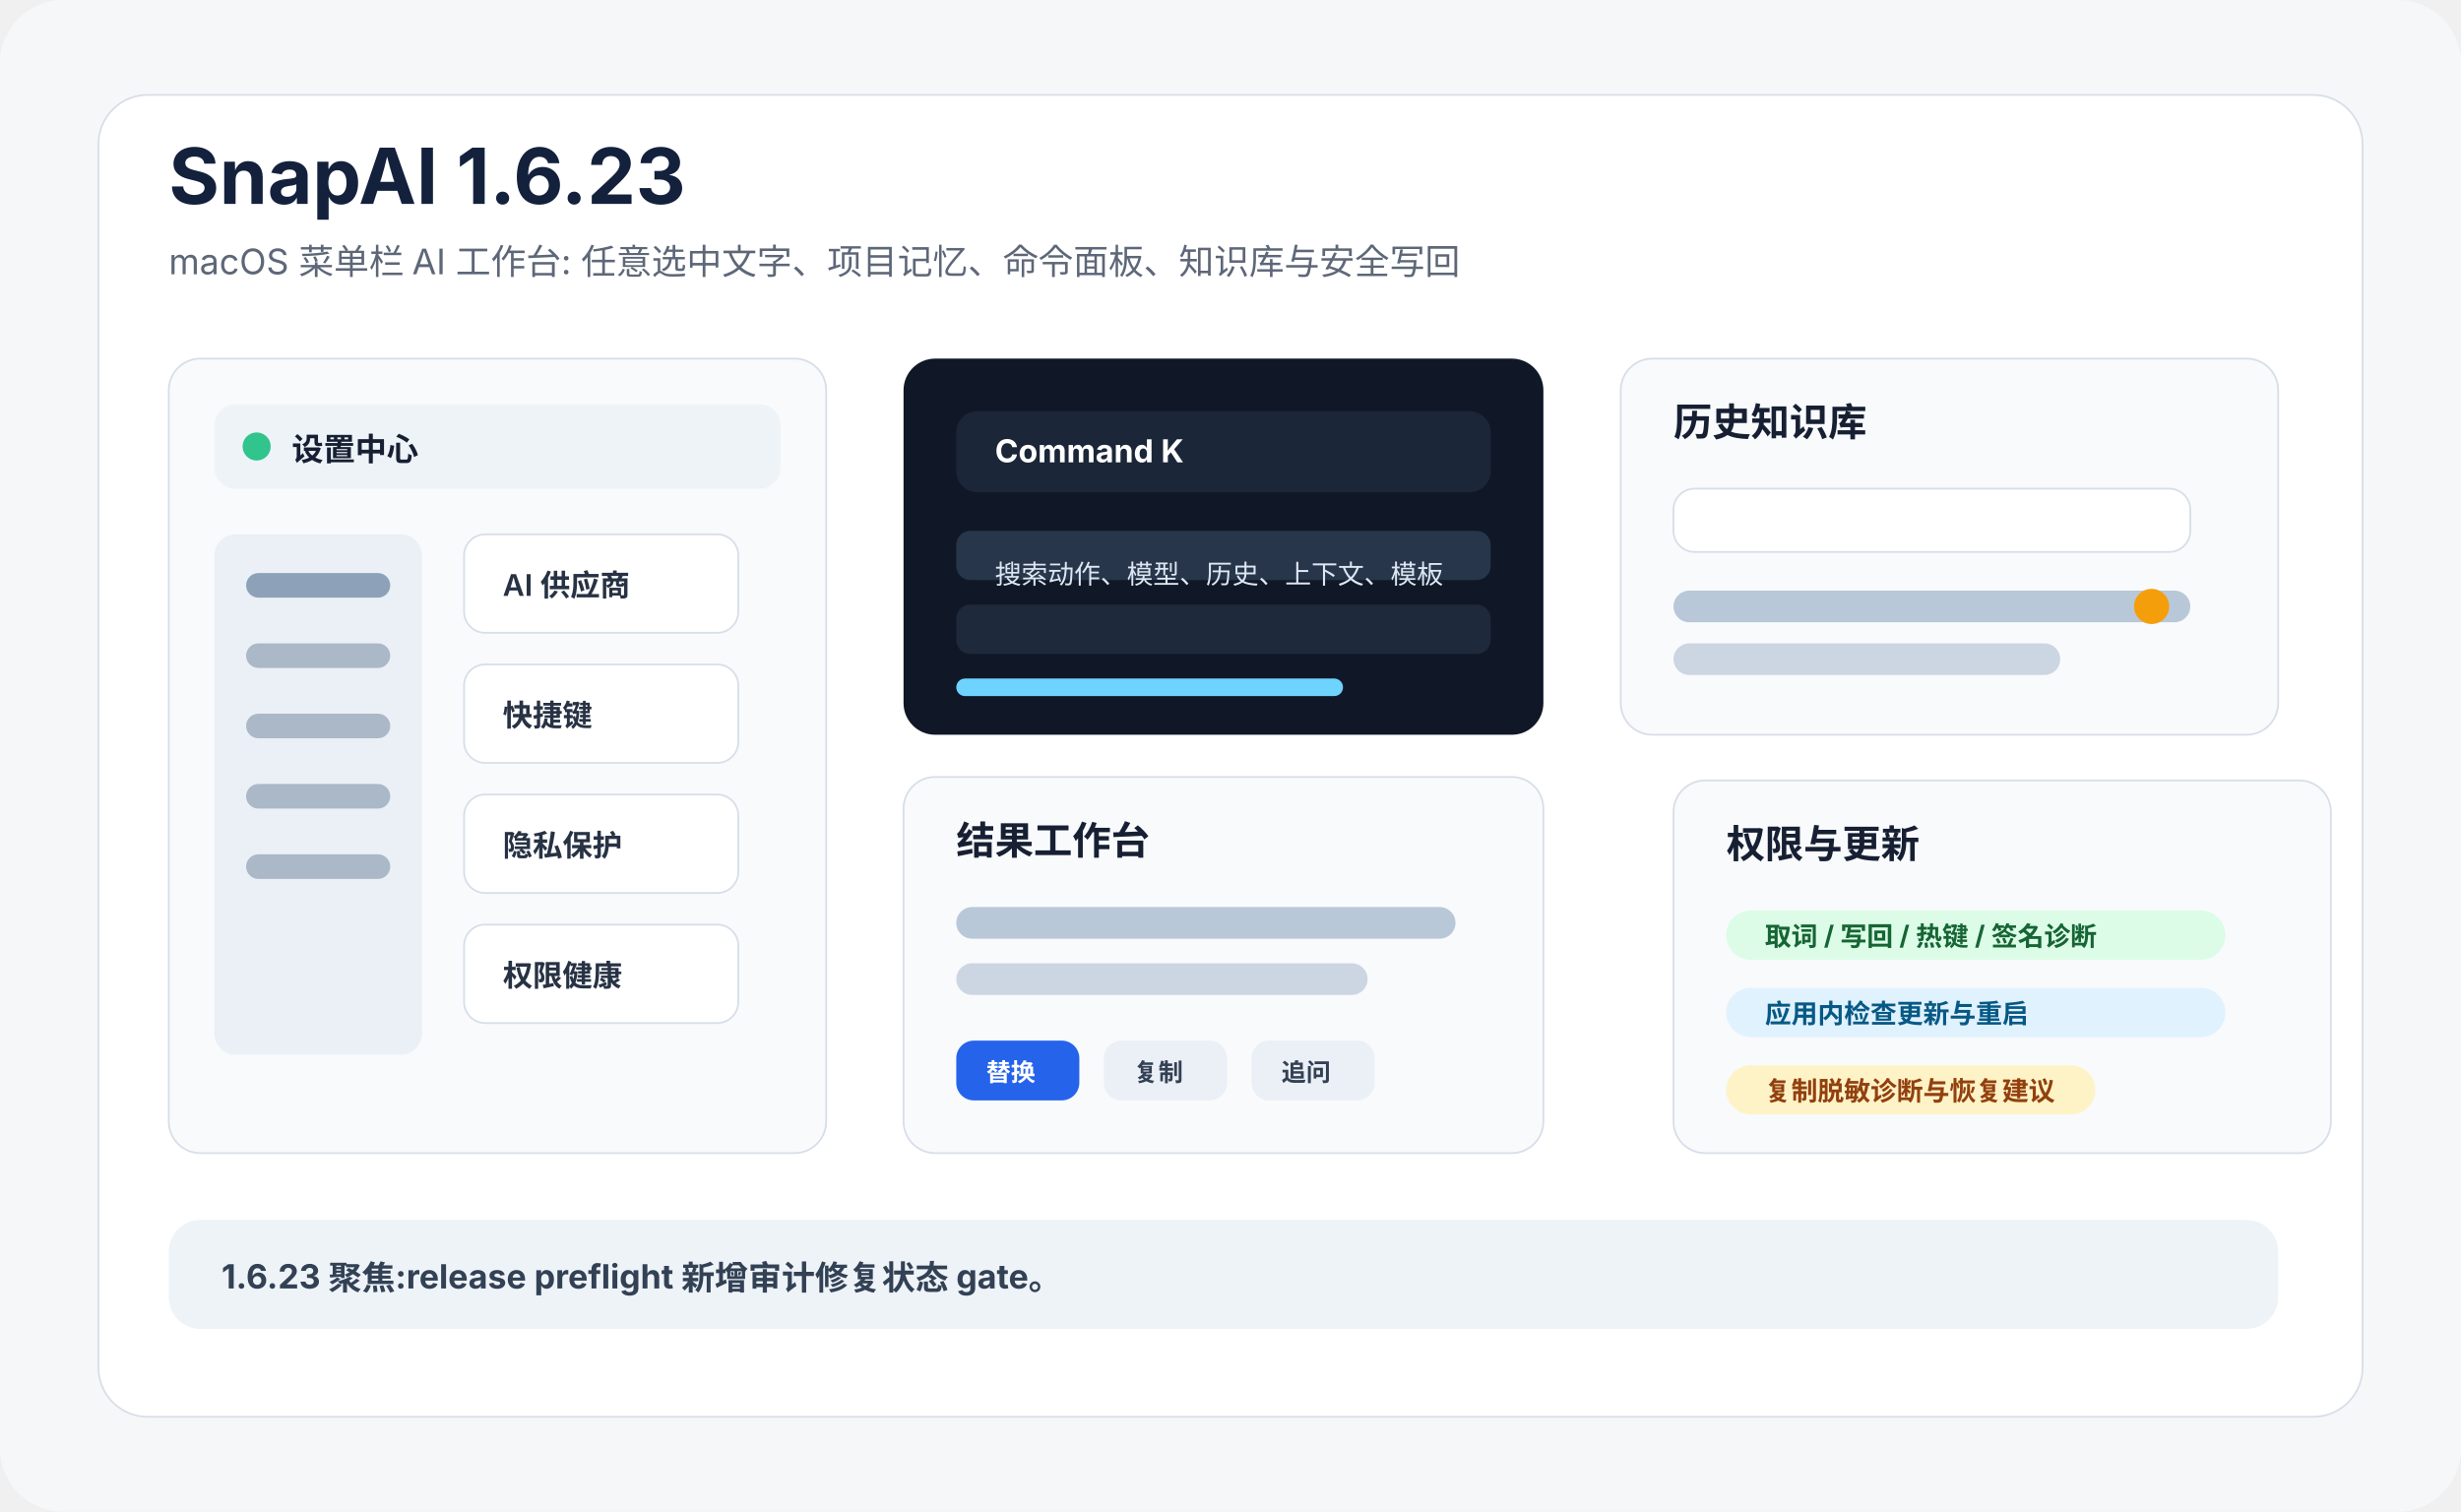
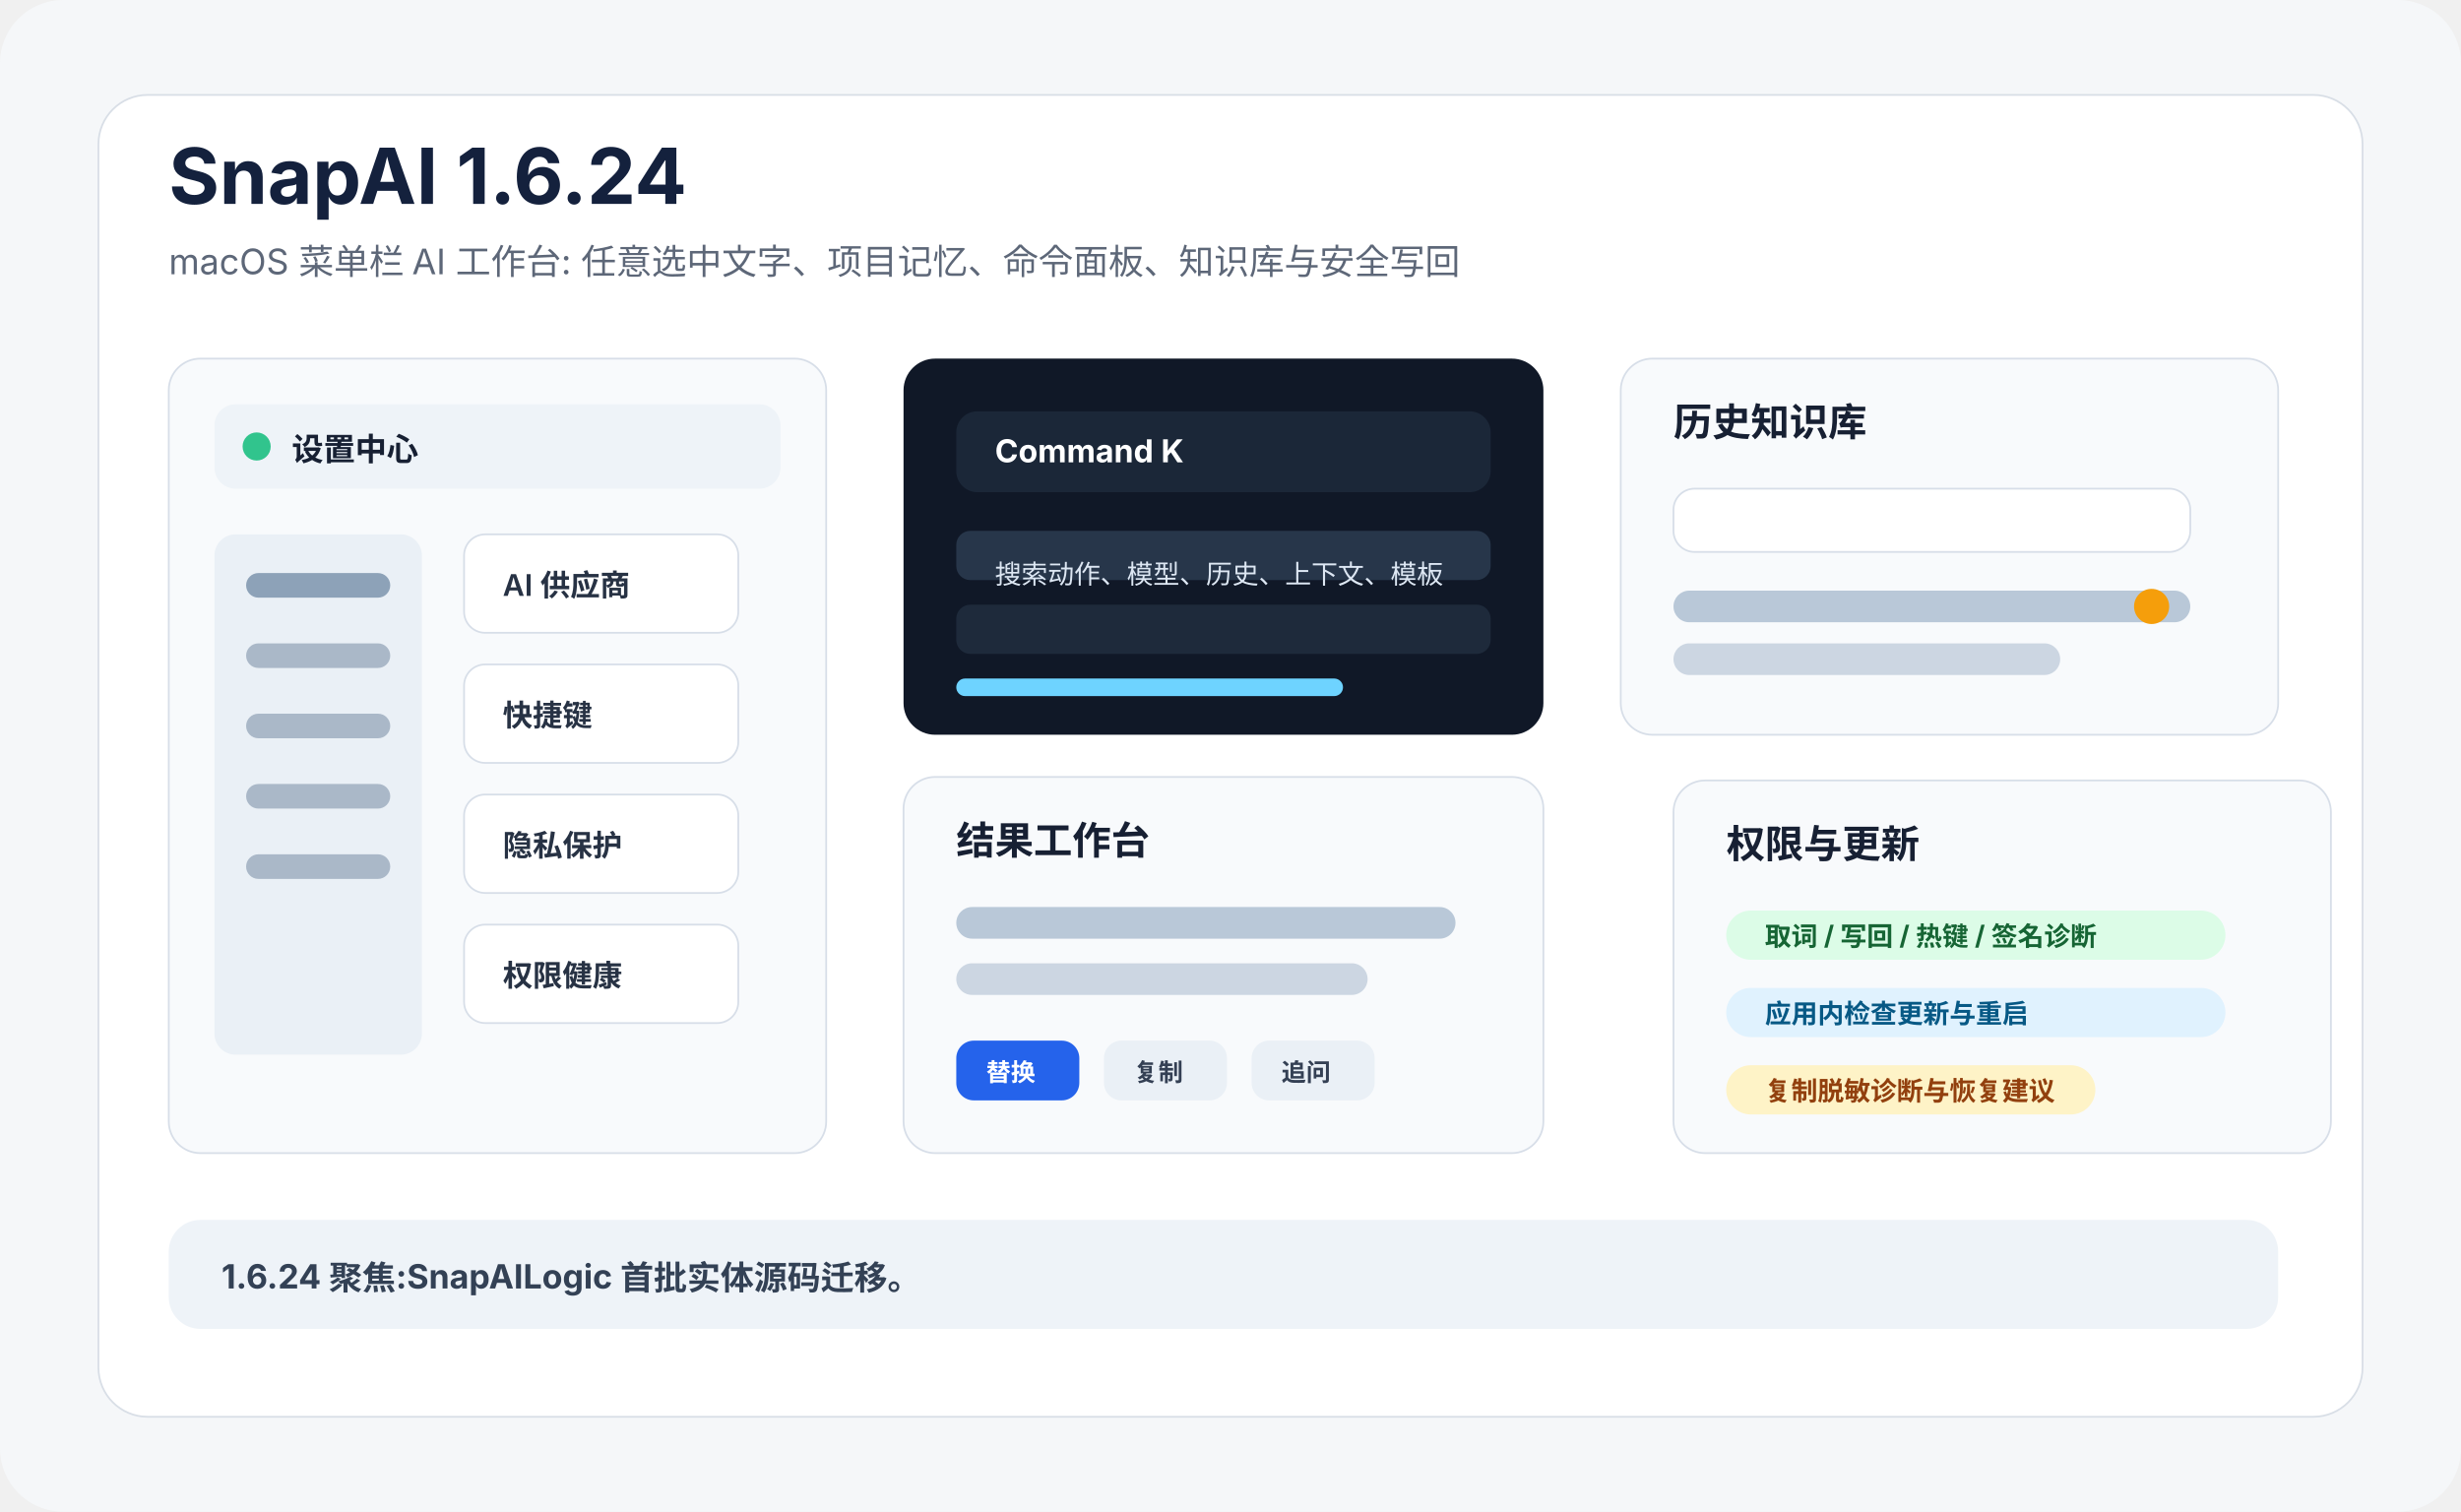
<svg xmlns="http://www.w3.org/2000/svg" width="1400" height="860" viewBox="0 0 1400 860" fill="none">
  <rect width="1400" height="860" rx="36" fill="#F5F7F9" />
  <rect x="56" y="54" width="1288" height="752" rx="28" fill="#FFFFFF" stroke="#D8DEE6" />
-   <text x="96" y="116" fill="#14213D" font-family="-apple-system,BlinkMacSystemFont,Segoe UI,sans-serif" font-size="44" font-weight="700">SnapAI 1.6.23</text>
+   <text x="96" y="116" fill="#14213D" font-family="-apple-system,BlinkMacSystemFont,Segoe UI,sans-serif" font-size="44" font-weight="700">SnapAI 1.6.24</text>
  <text x="96" y="156" fill="#5D6778" font-family="-apple-system,BlinkMacSystemFont,Segoe UI,sans-serif" font-size="20">macOS 菜单栏 AI 工作台: 任意选中文字、项目记忆、命令面板、知识库与安全写回</text>
  <rect x="96" y="204" width="374" height="452" rx="18" fill="#F8FAFC" stroke="#D7DEE8" />
  <rect x="122" y="230" width="322" height="48" rx="12" fill="#EEF3F8" />
  <circle cx="146" cy="254" r="8" fill="#31C48D" />
  <text x="166" y="262" fill="#172033" font-family="-apple-system,BlinkMacSystemFont,Segoe UI,sans-serif" font-size="18" font-weight="650">设置中心</text>
  <rect x="122" y="304" width="118" height="296" rx="12" fill="#EAF0F6" />
  <rect x="140" y="326" width="82" height="14" rx="7" fill="#8DA2B8" />
  <rect x="140" y="366" width="82" height="14" rx="7" fill="#AAB8C8" />
  <rect x="140" y="406" width="82" height="14" rx="7" fill="#AAB8C8" />
  <rect x="140" y="446" width="82" height="14" rx="7" fill="#AAB8C8" />
  <rect x="140" y="486" width="82" height="14" rx="7" fill="#AAB8C8" />
  <rect x="264" y="304" width="156" height="56" rx="12" fill="#FFFFFF" stroke="#D7DEE8" />
  <text x="286" y="339" fill="#273244" font-family="-apple-system,BlinkMacSystemFont,Segoe UI,sans-serif" font-size="17" font-weight="600">AI 供应商</text>
  <rect x="264" y="378" width="156" height="56" rx="12" fill="#FFFFFF" stroke="#D7DEE8" />
  <text x="286" y="413" fill="#273244" font-family="-apple-system,BlinkMacSystemFont,Segoe UI,sans-serif" font-size="17" font-weight="600">快捷键</text>
  <rect x="264" y="452" width="156" height="56" rx="12" fill="#FFFFFF" stroke="#D7DEE8" />
  <text x="286" y="487" fill="#273244" font-family="-apple-system,BlinkMacSystemFont,Segoe UI,sans-serif" font-size="17" font-weight="600">隐私保护</text>
  <rect x="264" y="526" width="156" height="56" rx="12" fill="#FFFFFF" stroke="#D7DEE8" />
  <text x="286" y="561" fill="#273244" font-family="-apple-system,BlinkMacSystemFont,Segoe UI,sans-serif" font-size="17" font-weight="600">权限健康</text>
  <rect x="514" y="204" width="364" height="214" rx="18" fill="#101827" />
  <rect x="544" y="234" width="304" height="46" rx="12" fill="#1B2738" />
  <text x="566" y="263" fill="#FFFFFF" font-family="-apple-system,BlinkMacSystemFont,Segoe UI,sans-serif" font-size="18" font-weight="650">Command K</text>
  <rect x="544" y="302" width="304" height="28" rx="8" fill="#27364A" />
  <rect x="544" y="344" width="304" height="28" rx="8" fill="#1E2A3B" />
  <rect x="544" y="386" width="220" height="10" rx="5" fill="#6ED3FF" />
  <text x="566" y="332" fill="#DDE7F3" font-family="-apple-system,BlinkMacSystemFont,Segoe UI,sans-serif" font-size="15">搜索动作、模型、历史、上下文、模板</text>
  <rect x="514" y="442" width="364" height="214" rx="18" fill="#F8FAFC" stroke="#D7DEE8" />
  <text x="544" y="486" fill="#172033" font-family="-apple-system,BlinkMacSystemFont,Segoe UI,sans-serif" font-size="22" font-weight="700">结果工作台</text>
  <rect x="544" y="516" width="284" height="18" rx="9" fill="#B9C8D8" />
  <rect x="544" y="548" width="234" height="18" rx="9" fill="#CCD6E2" />
  <rect x="544" y="592" width="70" height="34" rx="10" fill="#2563EB" />
  <rect x="628" y="592" width="70" height="34" rx="10" fill="#EAF0F6" />
  <rect x="712" y="592" width="70" height="34" rx="10" fill="#EAF0F6" />
  <text x="561" y="615" fill="#FFFFFF" font-family="-apple-system,BlinkMacSystemFont,Segoe UI,sans-serif" font-size="14" font-weight="700">替换</text>
  <text x="645" y="615" fill="#344054" font-family="-apple-system,BlinkMacSystemFont,Segoe UI,sans-serif" font-size="14" font-weight="700">复制</text>
  <text x="729" y="615" fill="#344054" font-family="-apple-system,BlinkMacSystemFont,Segoe UI,sans-serif" font-size="14" font-weight="700">追问</text>
  <rect x="922" y="204" width="374" height="214" rx="18" fill="#F8FAFC" stroke="#D7DEE8" />
  <text x="952" y="248" fill="#172033" font-family="-apple-system,BlinkMacSystemFont,Segoe UI,sans-serif" font-size="22" font-weight="700">历史知识库</text>
  <rect x="952" y="278" width="294" height="36" rx="12" fill="#FFFFFF" stroke="#D7DEE8" />
  <rect x="952" y="336" width="294" height="18" rx="9" fill="#B9C8D8" />
  <rect x="952" y="366" width="220" height="18" rx="9" fill="#CCD6E2" />
  <circle cx="1224" cy="345" r="10" fill="#F59E0B" />
  <rect x="952" y="444" width="374" height="212" rx="18" fill="#F8FAFC" stroke="#D7DEE8" />
  <text x="982" y="488" fill="#172033" font-family="-apple-system,BlinkMacSystemFont,Segoe UI,sans-serif" font-size="22" font-weight="700">权限与更新</text>
  <rect x="982" y="518" width="284" height="28" rx="14" fill="#DCFCE7" />
  <rect x="982" y="562" width="284" height="28" rx="14" fill="#E0F2FE" />
  <rect x="982" y="606" width="210" height="28" rx="14" fill="#FEF3C7" />
  <text x="1004" y="538" fill="#166534" font-family="-apple-system,BlinkMacSystemFont,Segoe UI,sans-serif" font-size="15" font-weight="650">取词 / 写回 / 热键 / 签名诊断</text>
  <text x="1004" y="582" fill="#075985" font-family="-apple-system,BlinkMacSystemFont,Segoe UI,sans-serif" font-size="15" font-weight="650">应用内检查更新与重启</text>
  <text x="1004" y="626" fill="#92400E" font-family="-apple-system,BlinkMacSystemFont,Segoe UI,sans-serif" font-size="15" font-weight="650">复制脱敏诊断与恢复建议</text>
  <rect x="96" y="694" width="1200" height="62" rx="18" fill="#EEF3F8" />
-   <text x="126" y="733" fill="#334155" font-family="-apple-system,BlinkMacSystemFont,Segoe UI,sans-serif" font-size="19" font-weight="650">1.6.23 聚焦:release preflight 新增审计修复状态 gate。</text>
+   <text x="126" y="733" fill="#334155" font-family="-apple-system,BlinkMacSystemFont,Segoe UI,sans-serif" font-size="19" font-weight="650">1.6.24 聚焦:SnapAILogic 首批实体源码迁移。</text>
</svg>
